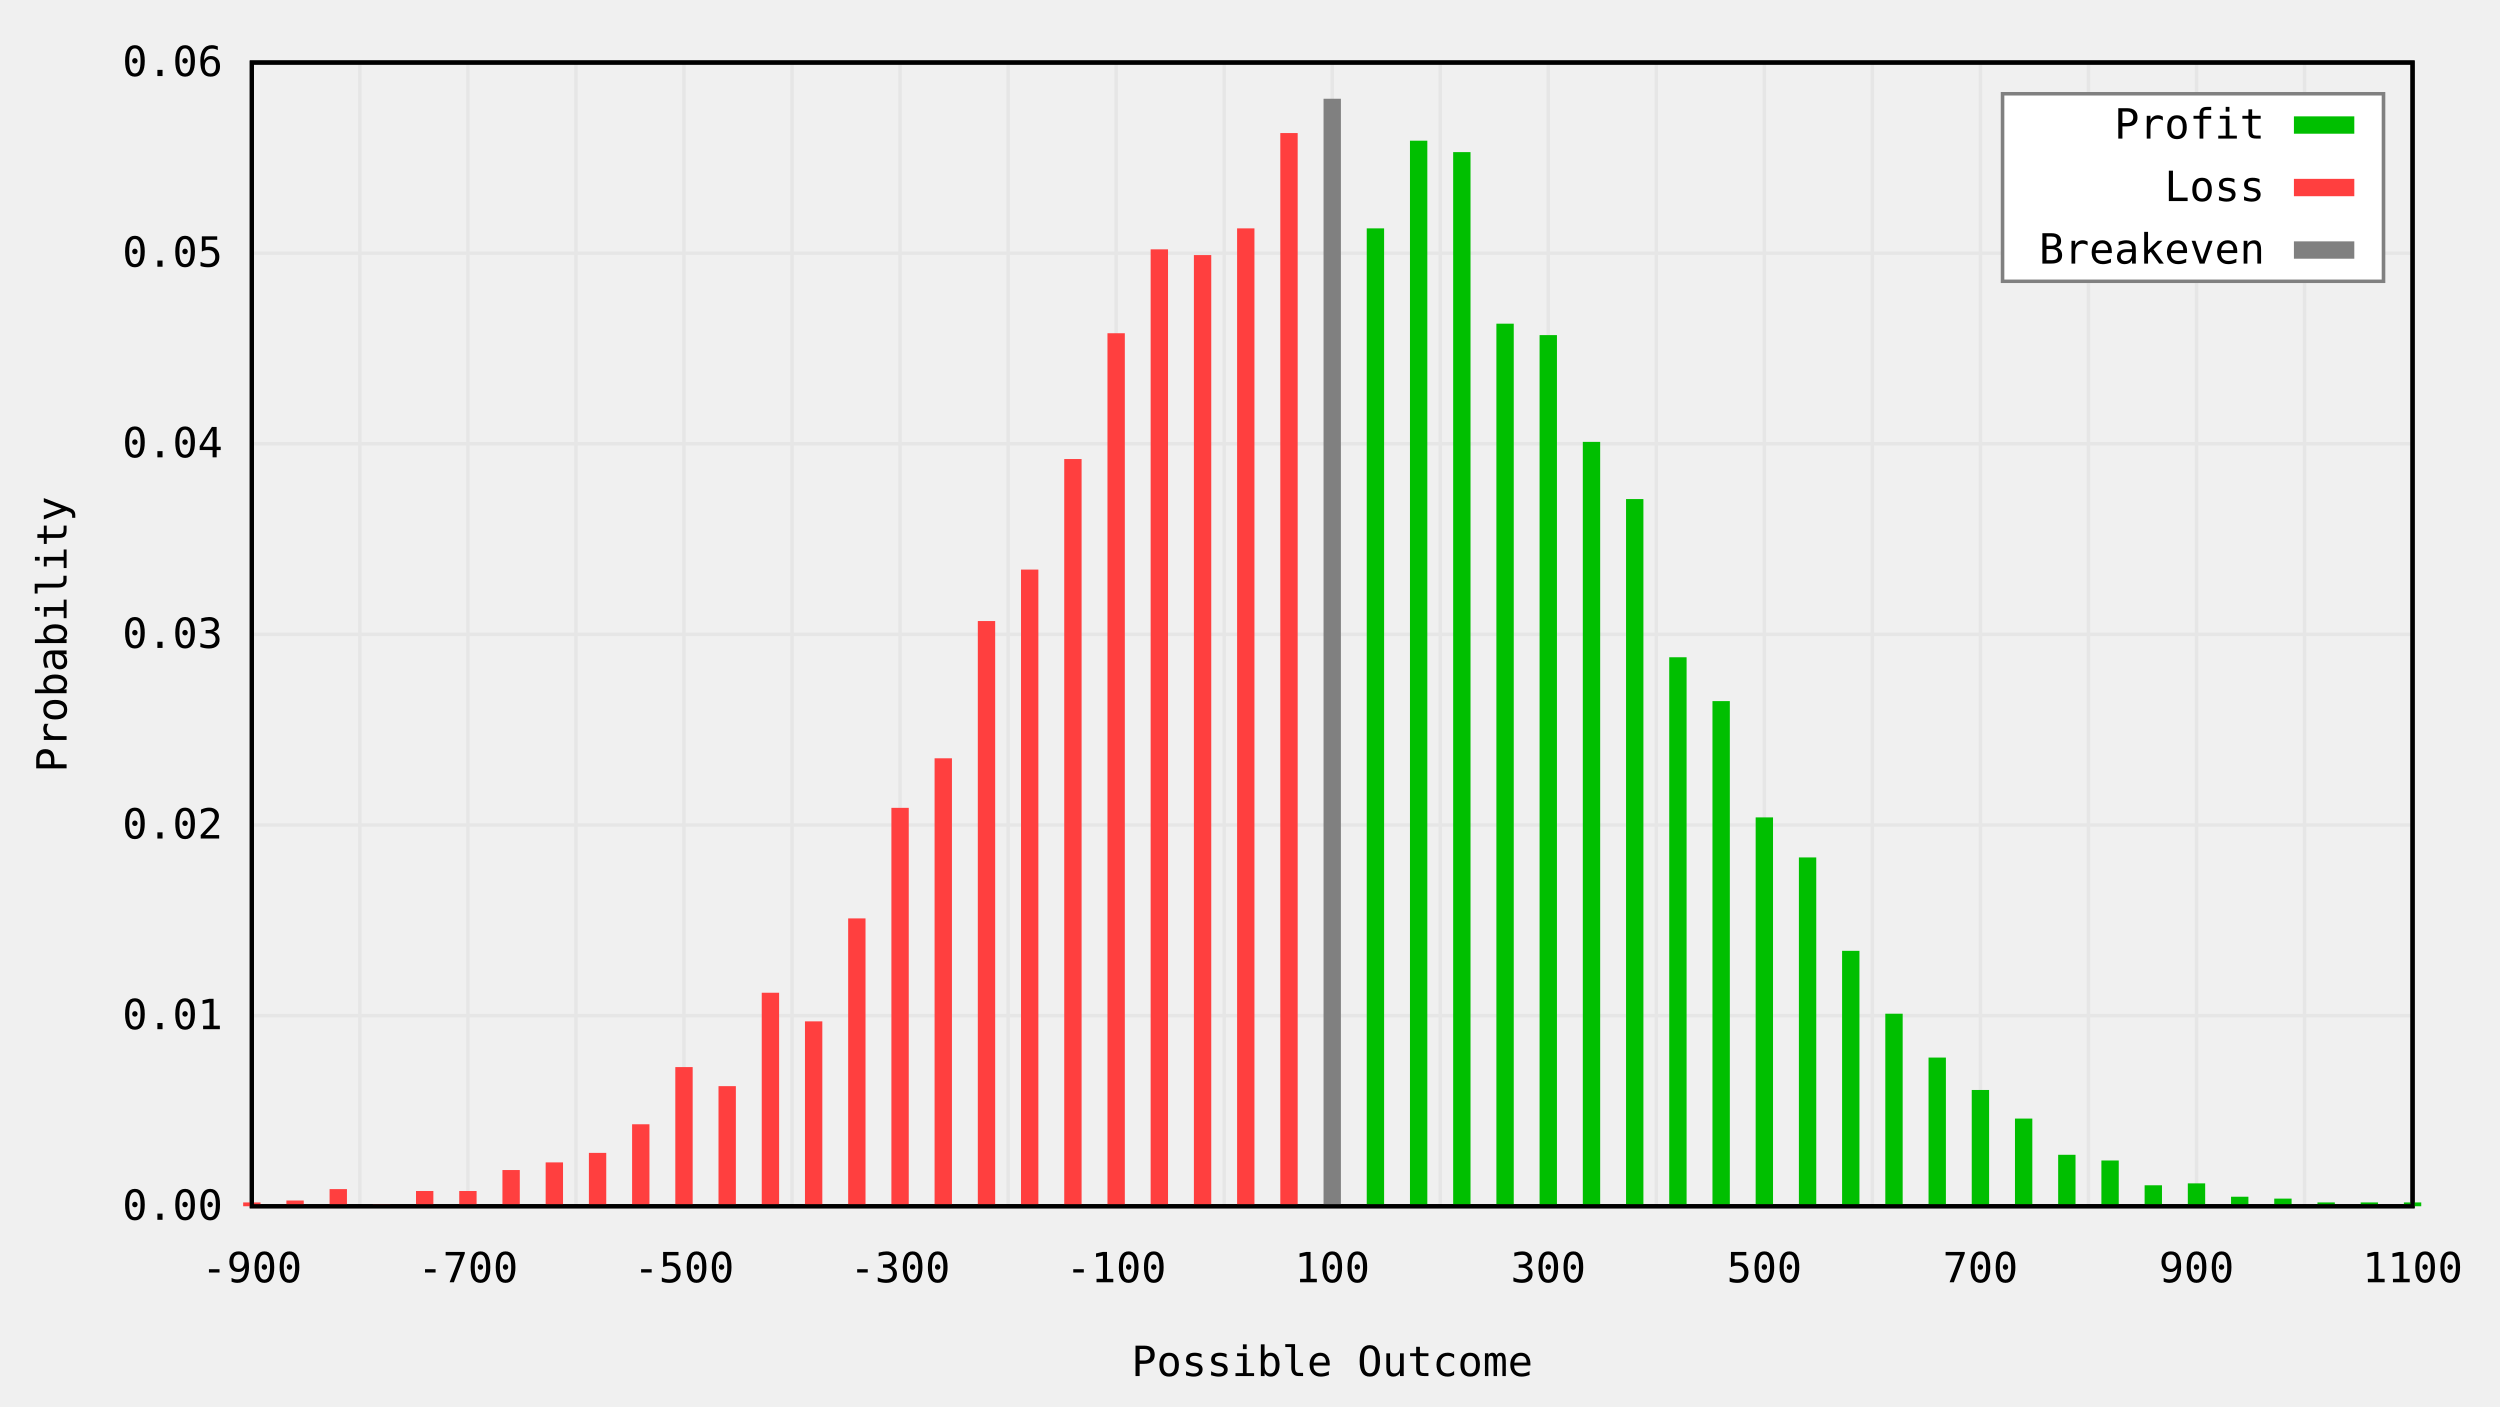
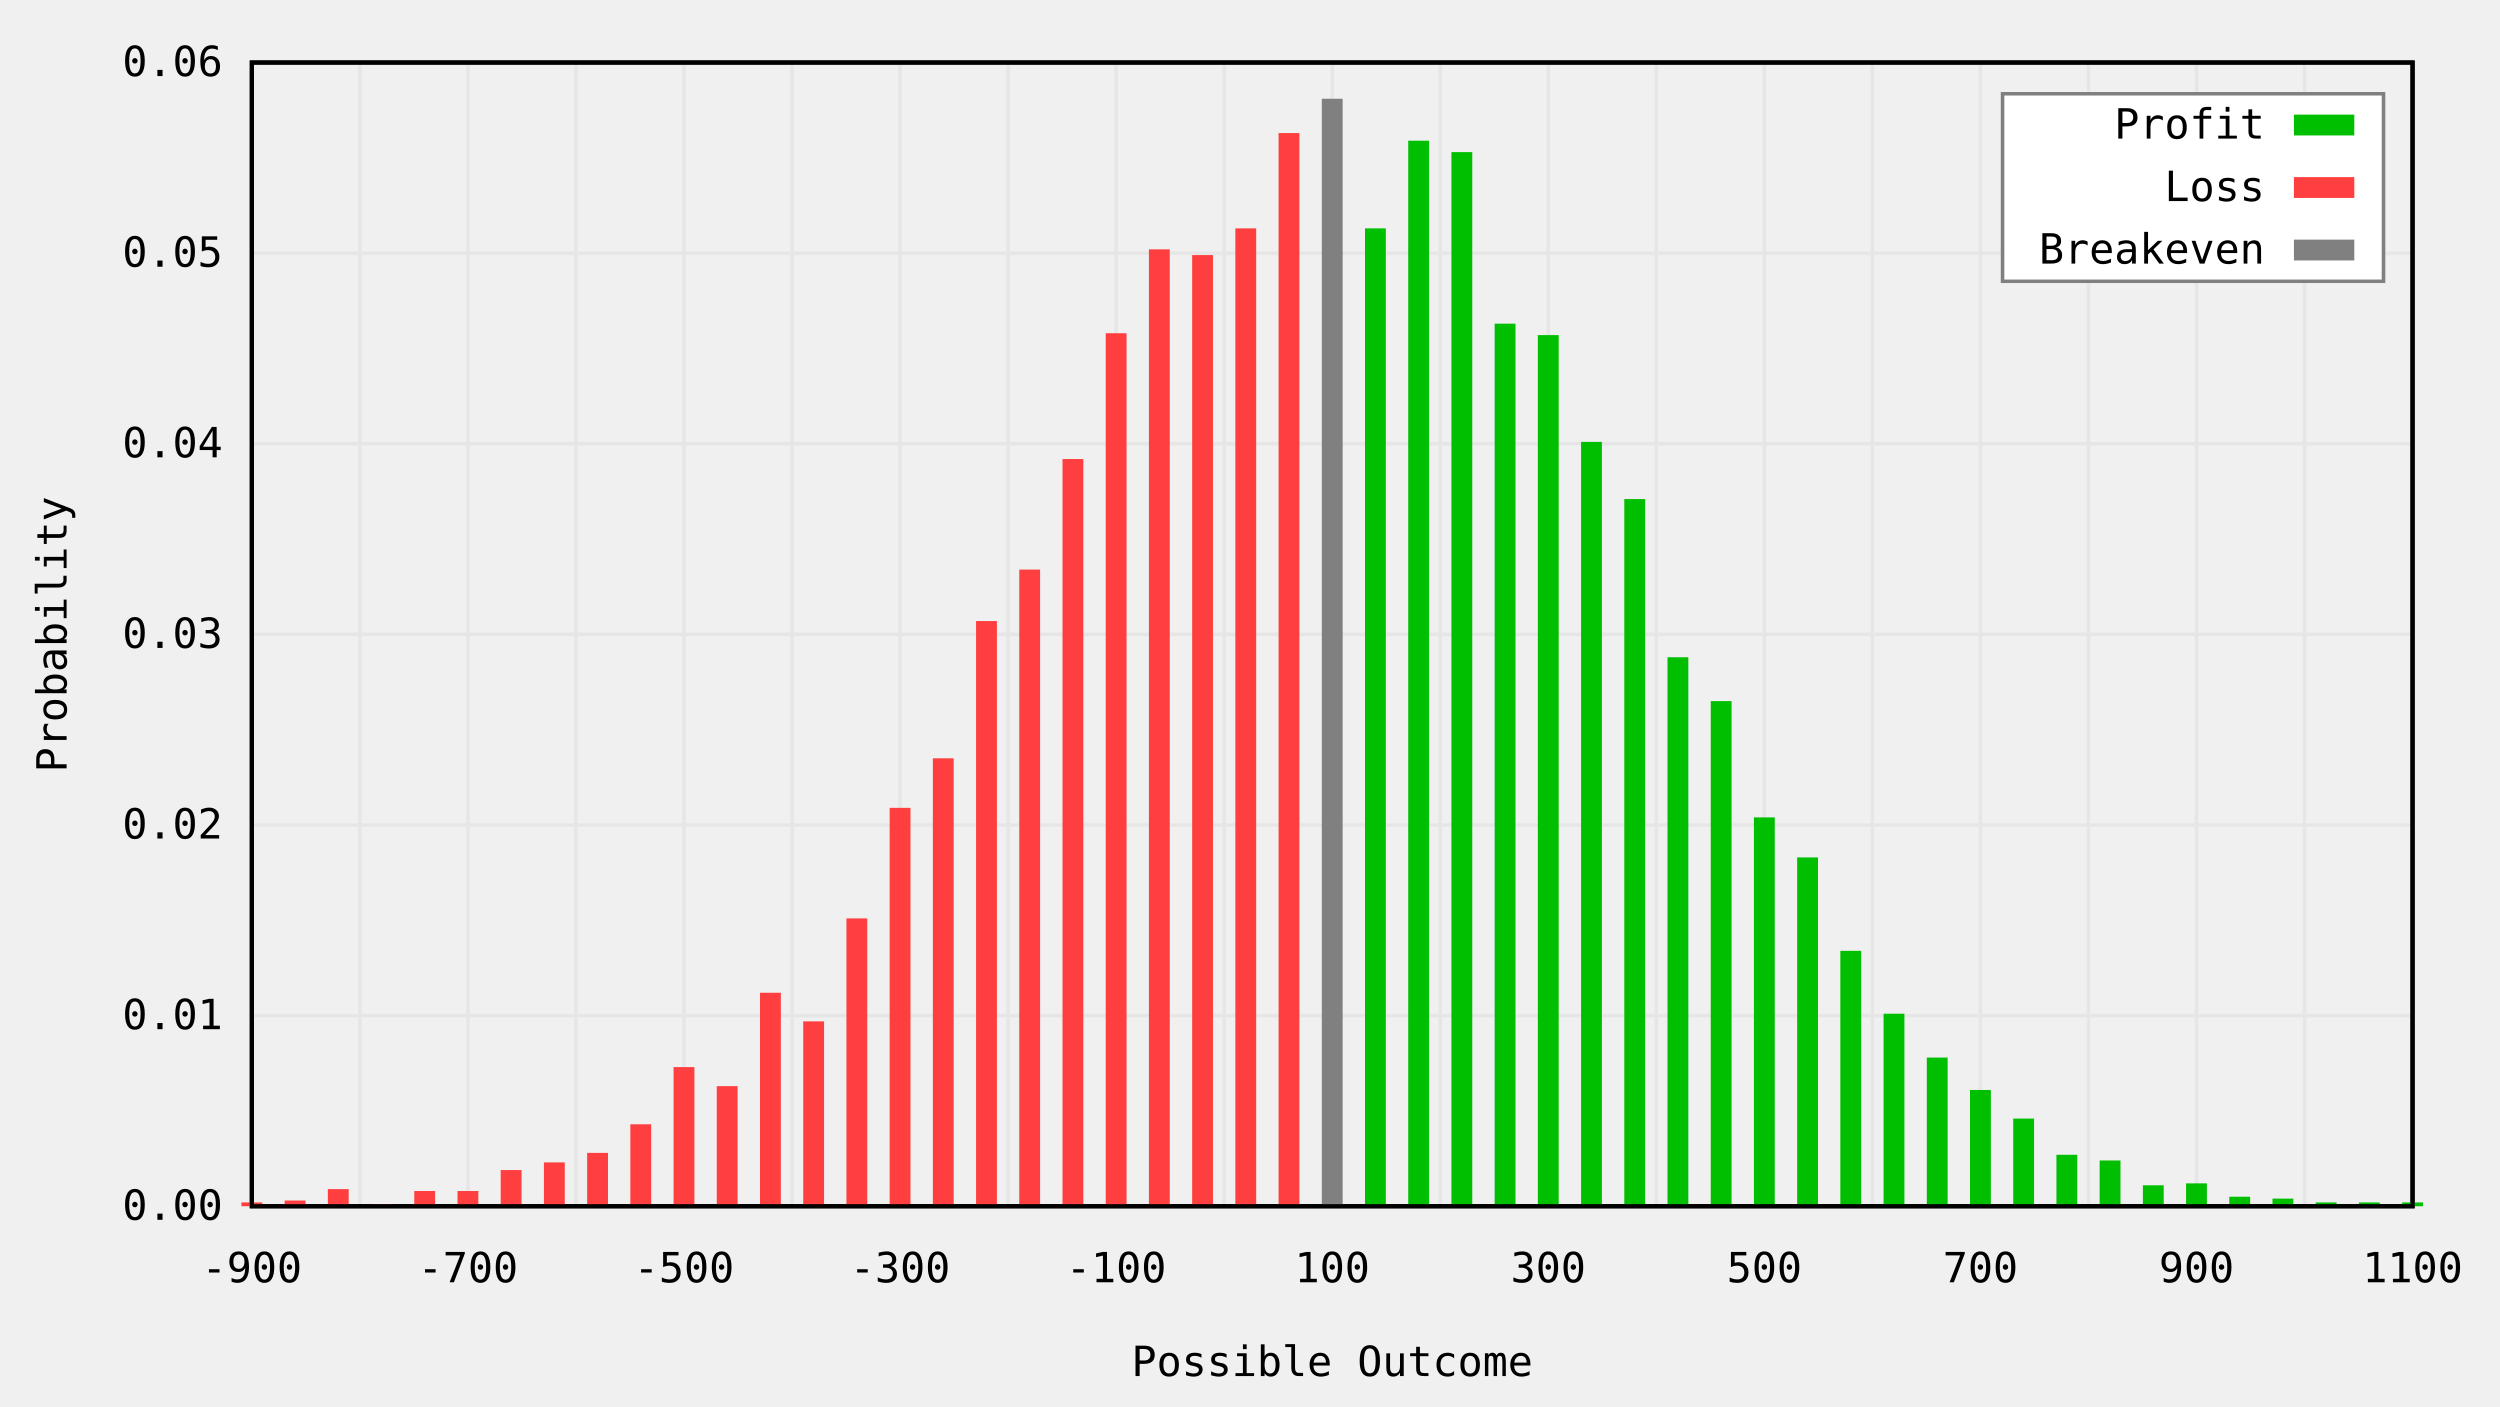
<svg xmlns="http://www.w3.org/2000/svg" xmlns:xlink="http://www.w3.org/1999/xlink" width="720" height="405" viewBox="0 0 720 405">
  <g id="gnuplot_canvas">
    <rect x="0" y="0" width="720" height="405" fill="none" />
    <defs>
      <circle id="gpDot" r="0.5" stroke-width="0.5" stroke="currentColor" />
      <path id="gpPt0" stroke-width="0.222" stroke="currentColor" d="M-1,0 h2 M0,-1 v2" />
      <path id="gpPt1" stroke-width="0.222" stroke="currentColor" d="M-1,-1 L1,1 M1,-1 L-1,1" />
      <path id="gpPt2" stroke-width="0.222" stroke="currentColor" d="M-1,0 L1,0 M0,-1 L0,1 M-1,-1 L1,1 M-1,1 L1,-1" />
      <rect id="gpPt3" stroke-width="0.222" stroke="currentColor" x="-1" y="-1" width="2" height="2" />
      <rect id="gpPt4" stroke-width="0.222" stroke="currentColor" fill="currentColor" x="-1" y="-1" width="2" height="2" />
      <circle id="gpPt5" stroke-width="0.222" stroke="currentColor" cx="0" cy="0" r="1" />
      <use xlink:href="#gpPt5" id="gpPt6" fill="currentColor" stroke="none" />
      <path id="gpPt7" stroke-width="0.222" stroke="currentColor" d="M0,-1.33 L-1.33,0.67 L1.33,0.67 z" />
      <use xlink:href="#gpPt7" id="gpPt8" fill="currentColor" stroke="none" />
      <use xlink:href="#gpPt7" id="gpPt9" stroke="currentColor" transform="rotate(180)" />
      <use xlink:href="#gpPt9" id="gpPt10" fill="currentColor" stroke="none" />
      <use xlink:href="#gpPt3" id="gpPt11" stroke="currentColor" transform="rotate(45)" />
      <use xlink:href="#gpPt11" id="gpPt12" fill="currentColor" stroke="none" />
      <path id="gpPt13" stroke-width="0.222" stroke="currentColor" d="M0,1.330 L1.265,0.411 L0.782,-1.067 L-0.782,-1.076 L-1.265,0.411 z" />
      <use xlink:href="#gpPt13" id="gpPt14" fill="currentColor" stroke="none" />
      <filter id="textbox" filterUnits="objectBoundingBox" x="0" y="0" height="1" width="1">
        <feFlood flood-color="white" flood-opacity="1" result="bgnd" />
        <feComposite in="SourceGraphic" in2="bgnd" operator="atop" />
      </filter>
      <filter id="greybox" filterUnits="objectBoundingBox" x="0" y="0" height="1" width="1">
        <feFlood flood-color="lightgrey" flood-opacity="1" result="grey" />
        <feComposite in="SourceGraphic" in2="grey" operator="atop" />
      </filter>
    </defs>
    <g fill="none" color="white" stroke="currentColor" stroke-width="1.00" stroke-linecap="butt" stroke-linejoin="miter">
</g>
    <g fill="none" color="white" stroke="currentColor" stroke-width="1.20" stroke-linecap="butt" stroke-linejoin="miter">
</g>
    <g fill="none" color="black" stroke="currentColor" stroke-width="1.20" stroke-linecap="butt" stroke-linejoin="miter">
</g>
    <g fill="none" color="black" stroke="black" stroke-width="1.00" stroke-linecap="butt" stroke-linejoin="miter">
</g>
    <g fill="none" color="black" stroke="currentColor" stroke-width="1.00" stroke-linecap="butt" stroke-linejoin="miter">
      <path stroke="rgb(230, 230, 230)" class="gridline" d="M72.53,347.40 L694.82,347.40  " />
    </g>
    <g fill="none" color="black" stroke="rgb(230, 230, 230)" stroke-width="1.20" stroke-linecap="butt" stroke-linejoin="miter">
</g>
    <g fill="none" color="black" stroke="currentColor" stroke-width="1.20" stroke-linecap="butt" stroke-linejoin="miter">
      <path stroke="black" d="M72.53,347.40 M694.82,347.40  " />
      <g transform="translate(64.14,351.30)" stroke="none" fill="black" font-family="monospace" font-size="12.00" text-anchor="end">
        <text>
          <tspan font-family="monospace">0.00</tspan>
        </text>
      </g>
    </g>
    <g fill="none" color="black" stroke="currentColor" stroke-width="1.20" stroke-linecap="butt" stroke-linejoin="miter">
</g>
    <g fill="none" color="black" stroke="black" stroke-width="1.00" stroke-linecap="butt" stroke-linejoin="miter">
</g>
    <g fill="none" color="black" stroke="currentColor" stroke-width="1.00" stroke-linecap="butt" stroke-linejoin="miter">
      <path stroke="rgb(230, 230, 230)" class="gridline" d="M72.53,292.50 L694.82,292.50  " />
    </g>
    <g fill="none" color="black" stroke="rgb(230, 230, 230)" stroke-width="1.20" stroke-linecap="butt" stroke-linejoin="miter">
</g>
    <g fill="none" color="black" stroke="currentColor" stroke-width="1.20" stroke-linecap="butt" stroke-linejoin="miter">
      <path stroke="black" d="M72.53,292.50 M694.82,292.50  " />
      <g transform="translate(64.14,296.40)" stroke="none" fill="black" font-family="monospace" font-size="12.00" text-anchor="end">
        <text>
          <tspan font-family="monospace">0.01</tspan>
        </text>
      </g>
    </g>
    <g fill="none" color="black" stroke="currentColor" stroke-width="1.20" stroke-linecap="butt" stroke-linejoin="miter">
</g>
    <g fill="none" color="black" stroke="black" stroke-width="1.00" stroke-linecap="butt" stroke-linejoin="miter">
</g>
    <g fill="none" color="black" stroke="currentColor" stroke-width="1.00" stroke-linecap="butt" stroke-linejoin="miter">
      <path stroke="rgb(230, 230, 230)" class="gridline" d="M72.53,237.60 L694.82,237.60  " />
    </g>
    <g fill="none" color="black" stroke="rgb(230, 230, 230)" stroke-width="1.20" stroke-linecap="butt" stroke-linejoin="miter">
</g>
    <g fill="none" color="black" stroke="currentColor" stroke-width="1.20" stroke-linecap="butt" stroke-linejoin="miter">
      <path stroke="black" d="M72.53,237.60 M694.82,237.60  " />
      <g transform="translate(64.14,241.50)" stroke="none" fill="black" font-family="monospace" font-size="12.00" text-anchor="end">
        <text>
          <tspan font-family="monospace">0.02</tspan>
        </text>
      </g>
    </g>
    <g fill="none" color="black" stroke="currentColor" stroke-width="1.20" stroke-linecap="butt" stroke-linejoin="miter">
</g>
    <g fill="none" color="black" stroke="black" stroke-width="1.00" stroke-linecap="butt" stroke-linejoin="miter">
</g>
    <g fill="none" color="black" stroke="currentColor" stroke-width="1.00" stroke-linecap="butt" stroke-linejoin="miter">
      <path stroke="rgb(230, 230, 230)" class="gridline" d="M72.53,182.70 L694.82,182.70  " />
    </g>
    <g fill="none" color="black" stroke="rgb(230, 230, 230)" stroke-width="1.20" stroke-linecap="butt" stroke-linejoin="miter">
</g>
    <g fill="none" color="black" stroke="currentColor" stroke-width="1.20" stroke-linecap="butt" stroke-linejoin="miter">
      <path stroke="black" d="M72.53,182.70 M694.82,182.70  " />
      <g transform="translate(64.14,186.60)" stroke="none" fill="black" font-family="monospace" font-size="12.00" text-anchor="end">
        <text>
          <tspan font-family="monospace">0.03</tspan>
        </text>
      </g>
    </g>
    <g fill="none" color="black" stroke="currentColor" stroke-width="1.20" stroke-linecap="butt" stroke-linejoin="miter">
</g>
    <g fill="none" color="black" stroke="black" stroke-width="1.00" stroke-linecap="butt" stroke-linejoin="miter">
</g>
    <g fill="none" color="black" stroke="currentColor" stroke-width="1.00" stroke-linecap="butt" stroke-linejoin="miter">
      <path stroke="rgb(230, 230, 230)" class="gridline" d="M72.53,127.81 L694.82,127.81  " />
    </g>
    <g fill="none" color="black" stroke="rgb(230, 230, 230)" stroke-width="1.20" stroke-linecap="butt" stroke-linejoin="miter">
</g>
    <g fill="none" color="black" stroke="currentColor" stroke-width="1.20" stroke-linecap="butt" stroke-linejoin="miter">
      <path stroke="black" d="M72.53,127.81 M694.82,127.81  " />
      <g transform="translate(64.14,131.71)" stroke="none" fill="black" font-family="monospace" font-size="12.00" text-anchor="end">
        <text>
          <tspan font-family="monospace">0.04</tspan>
        </text>
      </g>
    </g>
    <g fill="none" color="black" stroke="currentColor" stroke-width="1.20" stroke-linecap="butt" stroke-linejoin="miter">
</g>
    <g fill="none" color="black" stroke="black" stroke-width="1.00" stroke-linecap="butt" stroke-linejoin="miter">
</g>
    <g fill="none" color="black" stroke="currentColor" stroke-width="1.00" stroke-linecap="butt" stroke-linejoin="miter">
      <path stroke="rgb(230, 230, 230)" class="gridline" d="M72.53,72.91 L576.75,72.91 M686.43,72.91 L694.82,72.91  " />
    </g>
    <g fill="none" color="black" stroke="rgb(230, 230, 230)" stroke-width="1.20" stroke-linecap="butt" stroke-linejoin="miter">
</g>
    <g fill="none" color="black" stroke="currentColor" stroke-width="1.20" stroke-linecap="butt" stroke-linejoin="miter">
      <path stroke="black" d="M72.53,72.91 M694.82,72.91  " />
      <g transform="translate(64.14,76.81)" stroke="none" fill="black" font-family="monospace" font-size="12.00" text-anchor="end">
        <text>
          <tspan font-family="monospace">0.05</tspan>
        </text>
      </g>
    </g>
    <g fill="none" color="black" stroke="currentColor" stroke-width="1.20" stroke-linecap="butt" stroke-linejoin="miter">
</g>
    <g fill="none" color="black" stroke="black" stroke-width="1.00" stroke-linecap="butt" stroke-linejoin="miter">
</g>
    <g fill="none" color="black" stroke="currentColor" stroke-width="1.00" stroke-linecap="butt" stroke-linejoin="miter">
      <path stroke="rgb(230, 230, 230)" class="gridline" d="M72.53,18.01 L694.82,18.01  " />
    </g>
    <g fill="none" color="black" stroke="rgb(230, 230, 230)" stroke-width="1.20" stroke-linecap="butt" stroke-linejoin="miter">
</g>
    <g fill="none" color="black" stroke="currentColor" stroke-width="1.20" stroke-linecap="butt" stroke-linejoin="miter">
      <path stroke="black" d="M72.53,18.01 M694.82,18.01  " />
      <g transform="translate(64.14,21.91)" stroke="none" fill="black" font-family="monospace" font-size="12.00" text-anchor="end">
        <text>
          <tspan font-family="monospace">0.06</tspan>
        </text>
      </g>
    </g>
    <g fill="none" color="black" stroke="currentColor" stroke-width="1.20" stroke-linecap="butt" stroke-linejoin="miter">
</g>
    <g fill="none" color="black" stroke="black" stroke-width="1.00" stroke-linecap="butt" stroke-linejoin="miter">
</g>
    <g fill="none" color="black" stroke="currentColor" stroke-width="1.00" stroke-linecap="butt" stroke-linejoin="miter">
      <path stroke="rgb(230, 230, 230)" class="gridline" d="M72.53,347.40 L72.53,18.01  " />
    </g>
    <g fill="none" color="black" stroke="rgb(230, 230, 230)" stroke-width="1.20" stroke-linecap="butt" stroke-linejoin="miter">
</g>
    <g fill="none" color="black" stroke="currentColor" stroke-width="1.20" stroke-linecap="butt" stroke-linejoin="miter">
      <path stroke="black" d="M72.53,347.40 M72.53,18.01  " />
      <g transform="translate(72.53,369.30)" stroke="none" fill="black" font-family="monospace" font-size="12.00" text-anchor="middle">
        <text>
          <tspan font-family="monospace">-900</tspan>
        </text>
      </g>
    </g>
    <g fill="none" color="black" stroke="currentColor" stroke-width="1.20" stroke-linecap="butt" stroke-linejoin="miter">
</g>
    <g fill="none" color="black" stroke="black" stroke-width="1.00" stroke-linecap="butt" stroke-linejoin="miter">
</g>
    <g fill="none" color="black" stroke="currentColor" stroke-width="1.00" stroke-linecap="butt" stroke-linejoin="miter">
      <path stroke="rgb(230, 230, 230)" class="gridline" d="M103.64,347.40 L103.64,18.01  " />
    </g>
    <g fill="none" color="black" stroke="rgb(230, 230, 230)" stroke-width="1.20" stroke-linecap="butt" stroke-linejoin="miter">
</g>
    <g fill="none" color="black" stroke="currentColor" stroke-width="1.20" stroke-linecap="butt" stroke-linejoin="miter">
      <path stroke="black" d="M103.64,347.40 M103.64,18.01  " />
    </g>
    <g fill="none" color="black" stroke="black" stroke-width="1.00" stroke-linecap="butt" stroke-linejoin="miter">
</g>
    <g fill="none" color="black" stroke="currentColor" stroke-width="1.00" stroke-linecap="butt" stroke-linejoin="miter">
      <path stroke="rgb(230, 230, 230)" class="gridline" d="M134.76,347.40 L134.76,18.01  " />
    </g>
    <g fill="none" color="black" stroke="rgb(230, 230, 230)" stroke-width="1.20" stroke-linecap="butt" stroke-linejoin="miter">
</g>
    <g fill="none" color="black" stroke="currentColor" stroke-width="1.20" stroke-linecap="butt" stroke-linejoin="miter">
      <path stroke="black" d="M134.76,347.40 M134.76,18.01  " />
      <g transform="translate(134.76,369.30)" stroke="none" fill="black" font-family="monospace" font-size="12.00" text-anchor="middle">
        <text>
          <tspan font-family="monospace">-700</tspan>
        </text>
      </g>
    </g>
    <g fill="none" color="black" stroke="currentColor" stroke-width="1.20" stroke-linecap="butt" stroke-linejoin="miter">
</g>
    <g fill="none" color="black" stroke="black" stroke-width="1.00" stroke-linecap="butt" stroke-linejoin="miter">
</g>
    <g fill="none" color="black" stroke="currentColor" stroke-width="1.00" stroke-linecap="butt" stroke-linejoin="miter">
      <path stroke="rgb(230, 230, 230)" class="gridline" d="M165.87,347.40 L165.87,18.01  " />
    </g>
    <g fill="none" color="black" stroke="rgb(230, 230, 230)" stroke-width="1.20" stroke-linecap="butt" stroke-linejoin="miter">
</g>
    <g fill="none" color="black" stroke="currentColor" stroke-width="1.20" stroke-linecap="butt" stroke-linejoin="miter">
      <path stroke="black" d="M165.87,347.40 M165.87,18.01  " />
    </g>
    <g fill="none" color="black" stroke="black" stroke-width="1.00" stroke-linecap="butt" stroke-linejoin="miter">
</g>
    <g fill="none" color="black" stroke="currentColor" stroke-width="1.00" stroke-linecap="butt" stroke-linejoin="miter">
      <path stroke="rgb(230, 230, 230)" class="gridline" d="M196.99,347.40 L196.99,18.01  " />
    </g>
    <g fill="none" color="black" stroke="rgb(230, 230, 230)" stroke-width="1.20" stroke-linecap="butt" stroke-linejoin="miter">
</g>
    <g fill="none" color="black" stroke="currentColor" stroke-width="1.20" stroke-linecap="butt" stroke-linejoin="miter">
      <path stroke="black" d="M196.99,347.40 M196.99,18.01  " />
      <g transform="translate(196.99,369.30)" stroke="none" fill="black" font-family="monospace" font-size="12.00" text-anchor="middle">
        <text>
          <tspan font-family="monospace">-500</tspan>
        </text>
      </g>
    </g>
    <g fill="none" color="black" stroke="currentColor" stroke-width="1.20" stroke-linecap="butt" stroke-linejoin="miter">
</g>
    <g fill="none" color="black" stroke="black" stroke-width="1.00" stroke-linecap="butt" stroke-linejoin="miter">
</g>
    <g fill="none" color="black" stroke="currentColor" stroke-width="1.00" stroke-linecap="butt" stroke-linejoin="miter">
      <path stroke="rgb(230, 230, 230)" class="gridline" d="M228.10,347.40 L228.10,18.01  " />
    </g>
    <g fill="none" color="black" stroke="rgb(230, 230, 230)" stroke-width="1.20" stroke-linecap="butt" stroke-linejoin="miter">
</g>
    <g fill="none" color="black" stroke="currentColor" stroke-width="1.20" stroke-linecap="butt" stroke-linejoin="miter">
      <path stroke="black" d="M228.10,347.40 M228.10,18.01  " />
    </g>
    <g fill="none" color="black" stroke="black" stroke-width="1.00" stroke-linecap="butt" stroke-linejoin="miter">
</g>
    <g fill="none" color="black" stroke="currentColor" stroke-width="1.00" stroke-linecap="butt" stroke-linejoin="miter">
      <path stroke="rgb(230, 230, 230)" class="gridline" d="M259.22,347.40 L259.22,18.01  " />
    </g>
    <g fill="none" color="black" stroke="rgb(230, 230, 230)" stroke-width="1.20" stroke-linecap="butt" stroke-linejoin="miter">
</g>
    <g fill="none" color="black" stroke="currentColor" stroke-width="1.20" stroke-linecap="butt" stroke-linejoin="miter">
      <path stroke="black" d="M259.22,347.40 M259.22,18.01  " />
      <g transform="translate(259.22,369.30)" stroke="none" fill="black" font-family="monospace" font-size="12.00" text-anchor="middle">
        <text>
          <tspan font-family="monospace">-300</tspan>
        </text>
      </g>
    </g>
    <g fill="none" color="black" stroke="currentColor" stroke-width="1.20" stroke-linecap="butt" stroke-linejoin="miter">
</g>
    <g fill="none" color="black" stroke="black" stroke-width="1.00" stroke-linecap="butt" stroke-linejoin="miter">
</g>
    <g fill="none" color="black" stroke="currentColor" stroke-width="1.00" stroke-linecap="butt" stroke-linejoin="miter">
      <path stroke="rgb(230, 230, 230)" class="gridline" d="M290.33,347.40 L290.33,18.01  " />
    </g>
    <g fill="none" color="black" stroke="rgb(230, 230, 230)" stroke-width="1.20" stroke-linecap="butt" stroke-linejoin="miter">
</g>
    <g fill="none" color="black" stroke="currentColor" stroke-width="1.20" stroke-linecap="butt" stroke-linejoin="miter">
      <path stroke="black" d="M290.33,347.40 M290.33,18.01  " />
    </g>
    <g fill="none" color="black" stroke="black" stroke-width="1.00" stroke-linecap="butt" stroke-linejoin="miter">
</g>
    <g fill="none" color="black" stroke="currentColor" stroke-width="1.00" stroke-linecap="butt" stroke-linejoin="miter">
      <path stroke="rgb(230, 230, 230)" class="gridline" d="M321.45,347.40 L321.45,18.01  " />
    </g>
    <g fill="none" color="black" stroke="rgb(230, 230, 230)" stroke-width="1.20" stroke-linecap="butt" stroke-linejoin="miter">
</g>
    <g fill="none" color="black" stroke="currentColor" stroke-width="1.20" stroke-linecap="butt" stroke-linejoin="miter">
      <path stroke="black" d="M321.45,347.40 M321.45,18.01  " />
      <g transform="translate(321.45,369.30)" stroke="none" fill="black" font-family="monospace" font-size="12.00" text-anchor="middle">
        <text>
          <tspan font-family="monospace">-100</tspan>
        </text>
      </g>
    </g>
    <g fill="none" color="black" stroke="currentColor" stroke-width="1.20" stroke-linecap="butt" stroke-linejoin="miter">
</g>
    <g fill="none" color="black" stroke="black" stroke-width="1.00" stroke-linecap="butt" stroke-linejoin="miter">
</g>
    <g fill="none" color="black" stroke="currentColor" stroke-width="1.00" stroke-linecap="butt" stroke-linejoin="miter">
      <path stroke="rgb(230, 230, 230)" class="gridline" d="M352.56,347.40 L352.56,18.01  " />
    </g>
    <g fill="none" color="black" stroke="rgb(230, 230, 230)" stroke-width="1.20" stroke-linecap="butt" stroke-linejoin="miter">
</g>
    <g fill="none" color="black" stroke="currentColor" stroke-width="1.20" stroke-linecap="butt" stroke-linejoin="miter">
      <path stroke="black" d="M352.56,347.40 M352.56,18.01  " />
    </g>
    <g fill="none" color="black" stroke="black" stroke-width="1.00" stroke-linecap="butt" stroke-linejoin="miter">
</g>
    <g fill="none" color="black" stroke="currentColor" stroke-width="1.00" stroke-linecap="butt" stroke-linejoin="miter">
      <path stroke="rgb(230, 230, 230)" class="gridline" d="M383.68,347.40 L383.68,18.01  " />
    </g>
    <g fill="none" color="black" stroke="rgb(230, 230, 230)" stroke-width="1.20" stroke-linecap="butt" stroke-linejoin="miter">
</g>
    <g fill="none" color="black" stroke="currentColor" stroke-width="1.20" stroke-linecap="butt" stroke-linejoin="miter">
      <path stroke="black" d="M383.68,347.40 M383.68,18.01  " />
      <g transform="translate(383.68,369.30)" stroke="none" fill="black" font-family="monospace" font-size="12.00" text-anchor="middle">
        <text>
          <tspan font-family="monospace"> 100</tspan>
        </text>
      </g>
    </g>
    <g fill="none" color="black" stroke="currentColor" stroke-width="1.20" stroke-linecap="butt" stroke-linejoin="miter">
</g>
    <g fill="none" color="black" stroke="black" stroke-width="1.00" stroke-linecap="butt" stroke-linejoin="miter">
</g>
    <g fill="none" color="black" stroke="currentColor" stroke-width="1.00" stroke-linecap="butt" stroke-linejoin="miter">
      <path stroke="rgb(230, 230, 230)" class="gridline" d="M414.79,347.40 L414.79,18.01  " />
    </g>
    <g fill="none" color="black" stroke="rgb(230, 230, 230)" stroke-width="1.20" stroke-linecap="butt" stroke-linejoin="miter">
</g>
    <g fill="none" color="black" stroke="currentColor" stroke-width="1.20" stroke-linecap="butt" stroke-linejoin="miter">
      <path stroke="black" d="M414.79,347.40 M414.79,18.01  " />
    </g>
    <g fill="none" color="black" stroke="black" stroke-width="1.00" stroke-linecap="butt" stroke-linejoin="miter">
</g>
    <g fill="none" color="black" stroke="currentColor" stroke-width="1.00" stroke-linecap="butt" stroke-linejoin="miter">
      <path stroke="rgb(230, 230, 230)" class="gridline" d="M445.90,347.40 L445.90,18.01  " />
    </g>
    <g fill="none" color="black" stroke="rgb(230, 230, 230)" stroke-width="1.20" stroke-linecap="butt" stroke-linejoin="miter">
</g>
    <g fill="none" color="black" stroke="currentColor" stroke-width="1.20" stroke-linecap="butt" stroke-linejoin="miter">
      <path stroke="black" d="M445.90,347.40 M445.90,18.01  " />
      <g transform="translate(445.90,369.30)" stroke="none" fill="black" font-family="monospace" font-size="12.00" text-anchor="middle">
        <text>
          <tspan font-family="monospace"> 300</tspan>
        </text>
      </g>
    </g>
    <g fill="none" color="black" stroke="currentColor" stroke-width="1.20" stroke-linecap="butt" stroke-linejoin="miter">
</g>
    <g fill="none" color="black" stroke="black" stroke-width="1.00" stroke-linecap="butt" stroke-linejoin="miter">
</g>
    <g fill="none" color="black" stroke="currentColor" stroke-width="1.00" stroke-linecap="butt" stroke-linejoin="miter">
      <path stroke="rgb(230, 230, 230)" class="gridline" d="M477.02,347.40 L477.02,18.01  " />
    </g>
    <g fill="none" color="black" stroke="rgb(230, 230, 230)" stroke-width="1.20" stroke-linecap="butt" stroke-linejoin="miter">
</g>
    <g fill="none" color="black" stroke="currentColor" stroke-width="1.20" stroke-linecap="butt" stroke-linejoin="miter">
      <path stroke="black" d="M477.02,347.40 M477.02,18.01  " />
    </g>
    <g fill="none" color="black" stroke="black" stroke-width="1.00" stroke-linecap="butt" stroke-linejoin="miter">
</g>
    <g fill="none" color="black" stroke="currentColor" stroke-width="1.00" stroke-linecap="butt" stroke-linejoin="miter">
      <path stroke="rgb(230, 230, 230)" class="gridline" d="M508.13,347.40 L508.13,18.01  " />
    </g>
    <g fill="none" color="black" stroke="rgb(230, 230, 230)" stroke-width="1.20" stroke-linecap="butt" stroke-linejoin="miter">
</g>
    <g fill="none" color="black" stroke="currentColor" stroke-width="1.20" stroke-linecap="butt" stroke-linejoin="miter">
      <path stroke="black" d="M508.13,347.40 M508.13,18.01  " />
      <g transform="translate(508.13,369.30)" stroke="none" fill="black" font-family="monospace" font-size="12.00" text-anchor="middle">
        <text>
          <tspan font-family="monospace"> 500</tspan>
        </text>
      </g>
    </g>
    <g fill="none" color="black" stroke="currentColor" stroke-width="1.20" stroke-linecap="butt" stroke-linejoin="miter">
</g>
    <g fill="none" color="black" stroke="black" stroke-width="1.00" stroke-linecap="butt" stroke-linejoin="miter">
</g>
    <g fill="none" color="black" stroke="currentColor" stroke-width="1.00" stroke-linecap="butt" stroke-linejoin="miter">
      <path stroke="rgb(230, 230, 230)" class="gridline" d="M539.25,347.40 L539.25,18.01  " />
    </g>
    <g fill="none" color="black" stroke="rgb(230, 230, 230)" stroke-width="1.20" stroke-linecap="butt" stroke-linejoin="miter">
</g>
    <g fill="none" color="black" stroke="currentColor" stroke-width="1.20" stroke-linecap="butt" stroke-linejoin="miter">
      <path stroke="black" d="M539.25,347.40 M539.25,18.01  " />
    </g>
    <g fill="none" color="black" stroke="black" stroke-width="1.00" stroke-linecap="butt" stroke-linejoin="miter">
</g>
    <g fill="none" color="black" stroke="currentColor" stroke-width="1.00" stroke-linecap="butt" stroke-linejoin="miter">
      <path stroke="rgb(230, 230, 230)" class="gridline" d="M570.36,347.40 L570.36,18.01  " />
    </g>
    <g fill="none" color="black" stroke="rgb(230, 230, 230)" stroke-width="1.20" stroke-linecap="butt" stroke-linejoin="miter">
</g>
    <g fill="none" color="black" stroke="currentColor" stroke-width="1.20" stroke-linecap="butt" stroke-linejoin="miter">
      <path stroke="black" d="M570.36,347.40 M570.36,18.01  " />
      <g transform="translate(570.36,369.30)" stroke="none" fill="black" font-family="monospace" font-size="12.00" text-anchor="middle">
        <text>
          <tspan font-family="monospace"> 700</tspan>
        </text>
      </g>
    </g>
    <g fill="none" color="black" stroke="currentColor" stroke-width="1.20" stroke-linecap="butt" stroke-linejoin="miter">
</g>
    <g fill="none" color="black" stroke="black" stroke-width="1.00" stroke-linecap="butt" stroke-linejoin="miter">
</g>
    <g fill="none" color="black" stroke="currentColor" stroke-width="1.00" stroke-linecap="butt" stroke-linejoin="miter">
      <path stroke="rgb(230, 230, 230)" class="gridline" d="M601.48,347.40 L601.48,81.01 M601.48,27.01 L601.48,18.01  " />
    </g>
    <g fill="none" color="black" stroke="rgb(230, 230, 230)" stroke-width="1.20" stroke-linecap="butt" stroke-linejoin="miter">
</g>
    <g fill="none" color="black" stroke="currentColor" stroke-width="1.20" stroke-linecap="butt" stroke-linejoin="miter">
      <path stroke="black" d="M601.48,347.40 M601.48,18.01  " />
    </g>
    <g fill="none" color="black" stroke="black" stroke-width="1.00" stroke-linecap="butt" stroke-linejoin="miter">
</g>
    <g fill="none" color="black" stroke="currentColor" stroke-width="1.00" stroke-linecap="butt" stroke-linejoin="miter">
      <path stroke="rgb(230, 230, 230)" class="gridline" d="M632.59,347.40 L632.59,81.01 M632.59,27.01 L632.59,18.01  " />
    </g>
    <g fill="none" color="black" stroke="rgb(230, 230, 230)" stroke-width="1.20" stroke-linecap="butt" stroke-linejoin="miter">
</g>
    <g fill="none" color="black" stroke="currentColor" stroke-width="1.20" stroke-linecap="butt" stroke-linejoin="miter">
      <path stroke="black" d="M632.59,347.40 M632.59,18.01  " />
      <g transform="translate(632.59,369.30)" stroke="none" fill="black" font-family="monospace" font-size="12.00" text-anchor="middle">
        <text>
          <tspan font-family="monospace"> 900</tspan>
        </text>
      </g>
    </g>
    <g fill="none" color="black" stroke="currentColor" stroke-width="1.20" stroke-linecap="butt" stroke-linejoin="miter">
</g>
    <g fill="none" color="black" stroke="black" stroke-width="1.00" stroke-linecap="butt" stroke-linejoin="miter">
</g>
    <g fill="none" color="black" stroke="currentColor" stroke-width="1.00" stroke-linecap="butt" stroke-linejoin="miter">
      <path stroke="rgb(230, 230, 230)" class="gridline" d="M663.71,347.40 L663.71,81.01 M663.71,27.01 L663.71,18.01  " />
    </g>
    <g fill="none" color="black" stroke="rgb(230, 230, 230)" stroke-width="1.20" stroke-linecap="butt" stroke-linejoin="miter">
</g>
    <g fill="none" color="black" stroke="currentColor" stroke-width="1.20" stroke-linecap="butt" stroke-linejoin="miter">
      <path stroke="black" d="M663.71,347.40 M663.71,18.01  " />
    </g>
    <g fill="none" color="black" stroke="black" stroke-width="1.00" stroke-linecap="butt" stroke-linejoin="miter">
</g>
    <g fill="none" color="black" stroke="currentColor" stroke-width="1.00" stroke-linecap="butt" stroke-linejoin="miter">
      <path stroke="rgb(230, 230, 230)" class="gridline" d="M694.82,347.40 L694.82,18.01  " />
    </g>
    <g fill="none" color="black" stroke="rgb(230, 230, 230)" stroke-width="1.20" stroke-linecap="butt" stroke-linejoin="miter">
</g>
    <g fill="none" color="black" stroke="currentColor" stroke-width="1.20" stroke-linecap="butt" stroke-linejoin="miter">
      <path stroke="black" d="M694.82,347.40 M694.82,18.01  " />
      <g transform="translate(694.82,369.30)" stroke="none" fill="black" font-family="monospace" font-size="12.00" text-anchor="middle">
        <text>
          <tspan font-family="monospace"> 1100</tspan>
        </text>
      </g>
    </g>
    <g fill="none" color="black" stroke="currentColor" stroke-width="1.20" stroke-linecap="butt" stroke-linejoin="miter">
</g>
    <g fill="none" color="black" stroke="currentColor" stroke-width="1.20" stroke-linecap="butt" stroke-linejoin="miter">
      <path stroke="black" d="M72.53,18.01 L72.53,347.40 L694.82,347.40 L694.82,18.01 L72.53,18.01 Z  " />
    </g>
    <g fill="none" color="black" stroke="currentColor" stroke-width="1.20" stroke-linecap="butt" stroke-linejoin="miter">
      <g transform="translate(19.18,182.71) rotate(270)" stroke="none" fill="black" font-family="monospace" font-size="12.00" text-anchor="middle">
        <text>
          <tspan font-family="monospace">Probability</tspan>
        </text>
      </g>
    </g>
    <g fill="none" color="black" stroke="currentColor" stroke-width="1.20" stroke-linecap="butt" stroke-linejoin="miter">
      <g transform="translate(383.67,396.30)" stroke="none" fill="black" font-family="monospace" font-size="12.00" text-anchor="middle">
        <text>
          <tspan font-family="monospace">Possible Outcome</tspan>
        </text>
      </g>
    </g>
    <g fill="none" color="black" stroke="currentColor" stroke-width="1.20" stroke-linecap="butt" stroke-linejoin="miter">
</g>
    <g fill="none" color="black" stroke="currentColor" stroke-width="1.00" stroke-linecap="butt" stroke-linejoin="miter">
</g>
    <g fill="none" color="black" stroke="currentColor" stroke-width="1.00" stroke-linecap="butt" stroke-linejoin="miter">
      <path stroke="rgb(128, 128, 128)" d="M576.75,81.01 L576.75,27.01 L686.43,27.01 L686.43,81.01 L576.75,81.01 Z  " />
    </g>
    <g id="gnuplot_plot_1">
-       <g fill="none" color="white" stroke="rgb(128, 128, 128)" stroke-width="5.00" stroke-linecap="butt" stroke-linejoin="miter">
- </g>
-       <g fill="none" color="black" stroke="currentColor" stroke-width="5.00" stroke-linecap="butt" stroke-linejoin="miter">
+       <g fill="none" color="white" stroke="rgb(128, 128, 128)" stroke-width="6.00" stroke-linecap="butt" stroke-linejoin="miter">
+ </g>
+       <g fill="none" color="black" stroke="currentColor" stroke-width="6.00" stroke-linecap="butt" stroke-linejoin="miter">
        <path stroke="rgb(  0, 191,   0)" d="M396.12,347.40 L396.12,65.77 M408.57,347.40 L408.57,40.52 M421.01,347.40 L421.01,43.81 M433.46,347.40 L433.46,93.22   M445.90,347.40 L445.90,96.51 M458.35,347.40 L458.35,127.26 M470.80,347.40 L470.80,143.73 M483.24,347.40 L483.24,189.29   M495.69,347.40 L495.69,201.92 M508.13,347.40 L508.13,235.41 M520.58,347.40 L520.58,246.94 M533.02,347.40 L533.02,273.84   M545.47,347.40 L545.47,291.95 M557.92,347.40 L557.92,304.58 M570.36,347.40 L570.36,313.91 M582.81,347.40 L582.81,322.15   M595.25,347.40 L595.25,332.58 M607.70,347.40 L607.70,334.22 M620.15,347.40 L620.15,341.36 M632.59,347.40 L632.59,340.81   M645.04,347.40 L645.04,344.66 M657.48,347.40 L657.48,345.20 M669.93,347.40 L669.93,346.30 M682.37,347.40 L682.37,346.30   M694.82,347.40 L694.82,346.30  " />
      </g>
    </g>
    <g id="gnuplot_plot_2">
-       <g fill="none" color="black" stroke="currentColor" stroke-width="5.00" stroke-linecap="butt" stroke-linejoin="miter">
+       <g fill="none" color="black" stroke="currentColor" stroke-width="6.00" stroke-linecap="butt" stroke-linejoin="miter">
        <path stroke="rgb(255,  63,  63)" d="M72.53,347.40 L72.53,346.30 M84.98,347.40 L84.98,345.75 M97.42,347.40 L97.42,342.46 M109.87,347.40 L109.87,346.85   M122.31,347.40 L122.31,343.01 M134.76,347.40 L134.76,343.01 M147.20,347.40 L147.20,336.97 M159.65,347.40 L159.65,334.77   M172.10,347.40 L172.10,332.03 M184.54,347.40 L184.54,323.79 M196.99,347.40 L196.99,307.32 M209.43,347.40 L209.43,312.81   M221.88,347.40 L221.88,285.91 M234.33,347.40 L234.33,294.15 M246.77,347.40 L246.77,264.50 M259.22,347.40 L259.22,232.66   M271.66,347.40 L271.66,218.39 M284.11,347.40 L284.11,178.86 M296.55,347.40 L296.55,164.04 M309.00,347.40 L309.00,132.20   M321.45,347.40 L321.45,95.97 M333.89,347.40 L333.89,71.81 M346.34,347.40 L346.34,73.46 M358.78,347.40 L358.78,65.77   M371.23,347.40 L371.23,38.32  " />
      </g>
    </g>
    <g id="gnuplot_plot_3">
-       <g fill="none" color="black" stroke="currentColor" stroke-width="5.00" stroke-linecap="butt" stroke-linejoin="miter">
+       <g fill="none" color="black" stroke="currentColor" stroke-width="6.00" stroke-linecap="butt" stroke-linejoin="miter">
        <path stroke="rgb(128, 128, 128)" d="M383.68,347.40 L383.68,28.44  " />
      </g>
    </g>
    <g stroke="none" shape-rendering="crispEdges">
      <polygon fill="white" points="576.75,81.01 686.43,81.01 686.43,27.01 576.75,27.01 " />
    </g>
    <g fill="none" color="white" stroke="white" stroke-width="1.00" stroke-linecap="butt" stroke-linejoin="miter">
</g>
    <g fill="none" color="black" stroke="currentColor" stroke-width="1.00" stroke-linecap="butt" stroke-linejoin="miter">
      <path stroke="rgb(128, 128, 128)" d="M576.75,81.01 L576.75,27.01 L686.43,27.01 L686.43,81.01 L576.75,81.01 Z  " />
    </g>
    <g id="gnuplot_plot_1">
-       <g fill="none" color="white" stroke="rgb(128, 128, 128)" stroke-width="5.00" stroke-linecap="butt" stroke-linejoin="miter">
- </g>
-       <g fill="none" color="black" stroke="currentColor" stroke-width="5.00" stroke-linecap="butt" stroke-linejoin="miter">
+       <g fill="none" color="white" stroke="rgb(128, 128, 128)" stroke-width="6.00" stroke-linecap="butt" stroke-linejoin="miter">
+ </g>
+       <g fill="none" color="black" stroke="currentColor" stroke-width="6.00" stroke-linecap="butt" stroke-linejoin="miter">
        <g transform="translate(652.26,39.91)" stroke="none" fill="black" font-family="monospace" font-size="12.00" text-anchor="end">
          <text>
            <tspan font-family="monospace">Profit</tspan>
          </text>
        </g>
      </g>
-       <g fill="none" color="black" stroke="currentColor" stroke-width="5.00" stroke-linecap="butt" stroke-linejoin="miter">
+       <g fill="none" color="black" stroke="currentColor" stroke-width="6.00" stroke-linecap="butt" stroke-linejoin="miter">
        <path stroke="rgb(  0, 191,   0)" d="M660.65,36.01 L678.04,36.01  " />
      </g>
    </g>
    <g id="gnuplot_plot_2">
-       <g fill="none" color="black" stroke="currentColor" stroke-width="5.00" stroke-linecap="butt" stroke-linejoin="miter">
+       <g fill="none" color="black" stroke="currentColor" stroke-width="6.00" stroke-linecap="butt" stroke-linejoin="miter">
        <g transform="translate(652.26,57.91)" stroke="none" fill="black" font-family="monospace" font-size="12.00" text-anchor="end">
          <text>
            <tspan font-family="monospace">Loss</tspan>
          </text>
        </g>
      </g>
-       <g fill="none" color="black" stroke="currentColor" stroke-width="5.00" stroke-linecap="butt" stroke-linejoin="miter">
+       <g fill="none" color="black" stroke="currentColor" stroke-width="6.00" stroke-linecap="butt" stroke-linejoin="miter">
        <path stroke="rgb(255,  63,  63)" d="M660.65,54.01 L678.04,54.01  " />
      </g>
    </g>
    <g id="gnuplot_plot_3">
-       <g fill="none" color="black" stroke="currentColor" stroke-width="5.00" stroke-linecap="butt" stroke-linejoin="miter">
+       <g fill="none" color="black" stroke="currentColor" stroke-width="6.00" stroke-linecap="butt" stroke-linejoin="miter">
        <g transform="translate(652.26,75.91)" stroke="none" fill="black" font-family="monospace" font-size="12.00" text-anchor="end">
          <text>
            <tspan font-family="monospace">Breakeven</tspan>
          </text>
        </g>
      </g>
-       <g fill="none" color="black" stroke="currentColor" stroke-width="5.00" stroke-linecap="butt" stroke-linejoin="miter">
+       <g fill="none" color="black" stroke="currentColor" stroke-width="6.00" stroke-linecap="butt" stroke-linejoin="miter">
        <path stroke="rgb(128, 128, 128)" d="M660.65,72.01 L678.04,72.01  " />
      </g>
    </g>
    <g fill="none" color="white" stroke="rgb(128, 128, 128)" stroke-width="2.00" stroke-linecap="butt" stroke-linejoin="miter">
</g>
    <g fill="none" color="black" stroke="currentColor" stroke-width="2.00" stroke-linecap="butt" stroke-linejoin="miter">
</g>
    <g fill="none" color="black" stroke="black" stroke-width="1.20" stroke-linecap="butt" stroke-linejoin="miter">
</g>
    <g fill="none" color="black" stroke="currentColor" stroke-width="1.20" stroke-linecap="butt" stroke-linejoin="miter">
      <path stroke="black" d="M72.53,18.01 L72.53,347.40 L694.82,347.40 L694.82,18.01 L72.53,18.01 Z  " />
    </g>
    <g fill="none" color="black" stroke="currentColor" stroke-width="1.20" stroke-linecap="butt" stroke-linejoin="miter">
</g>
  </g>
</svg>
